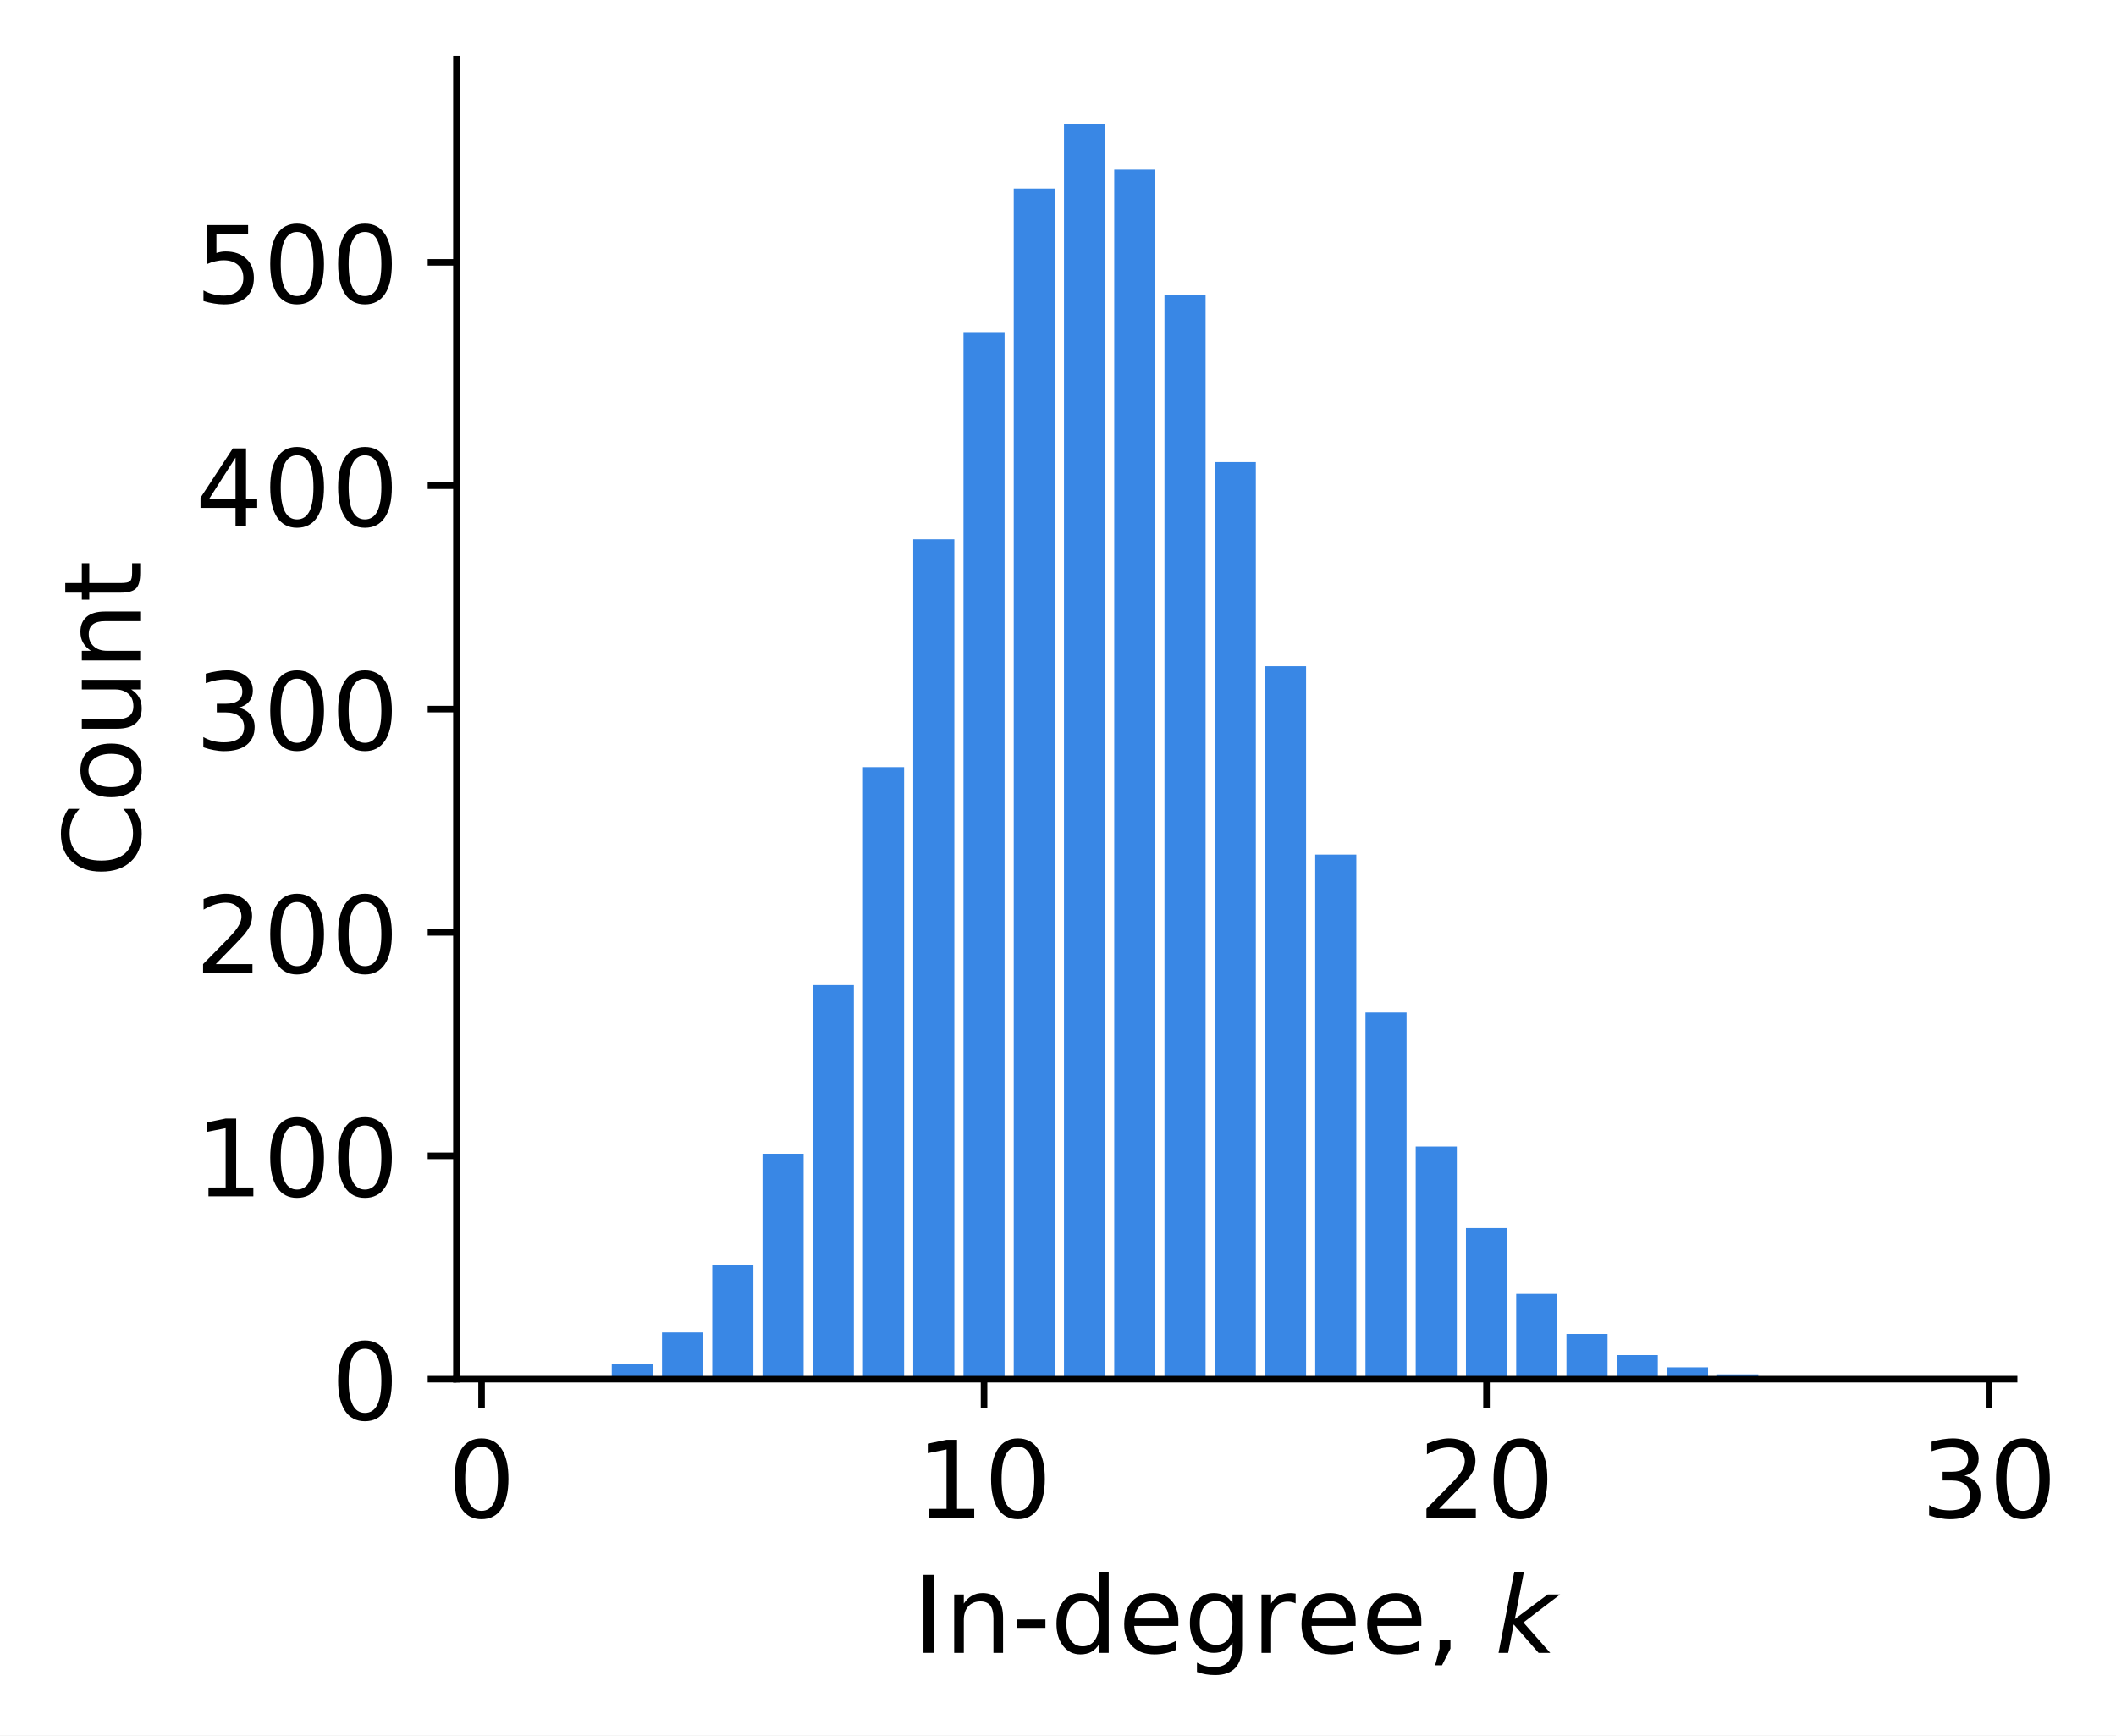
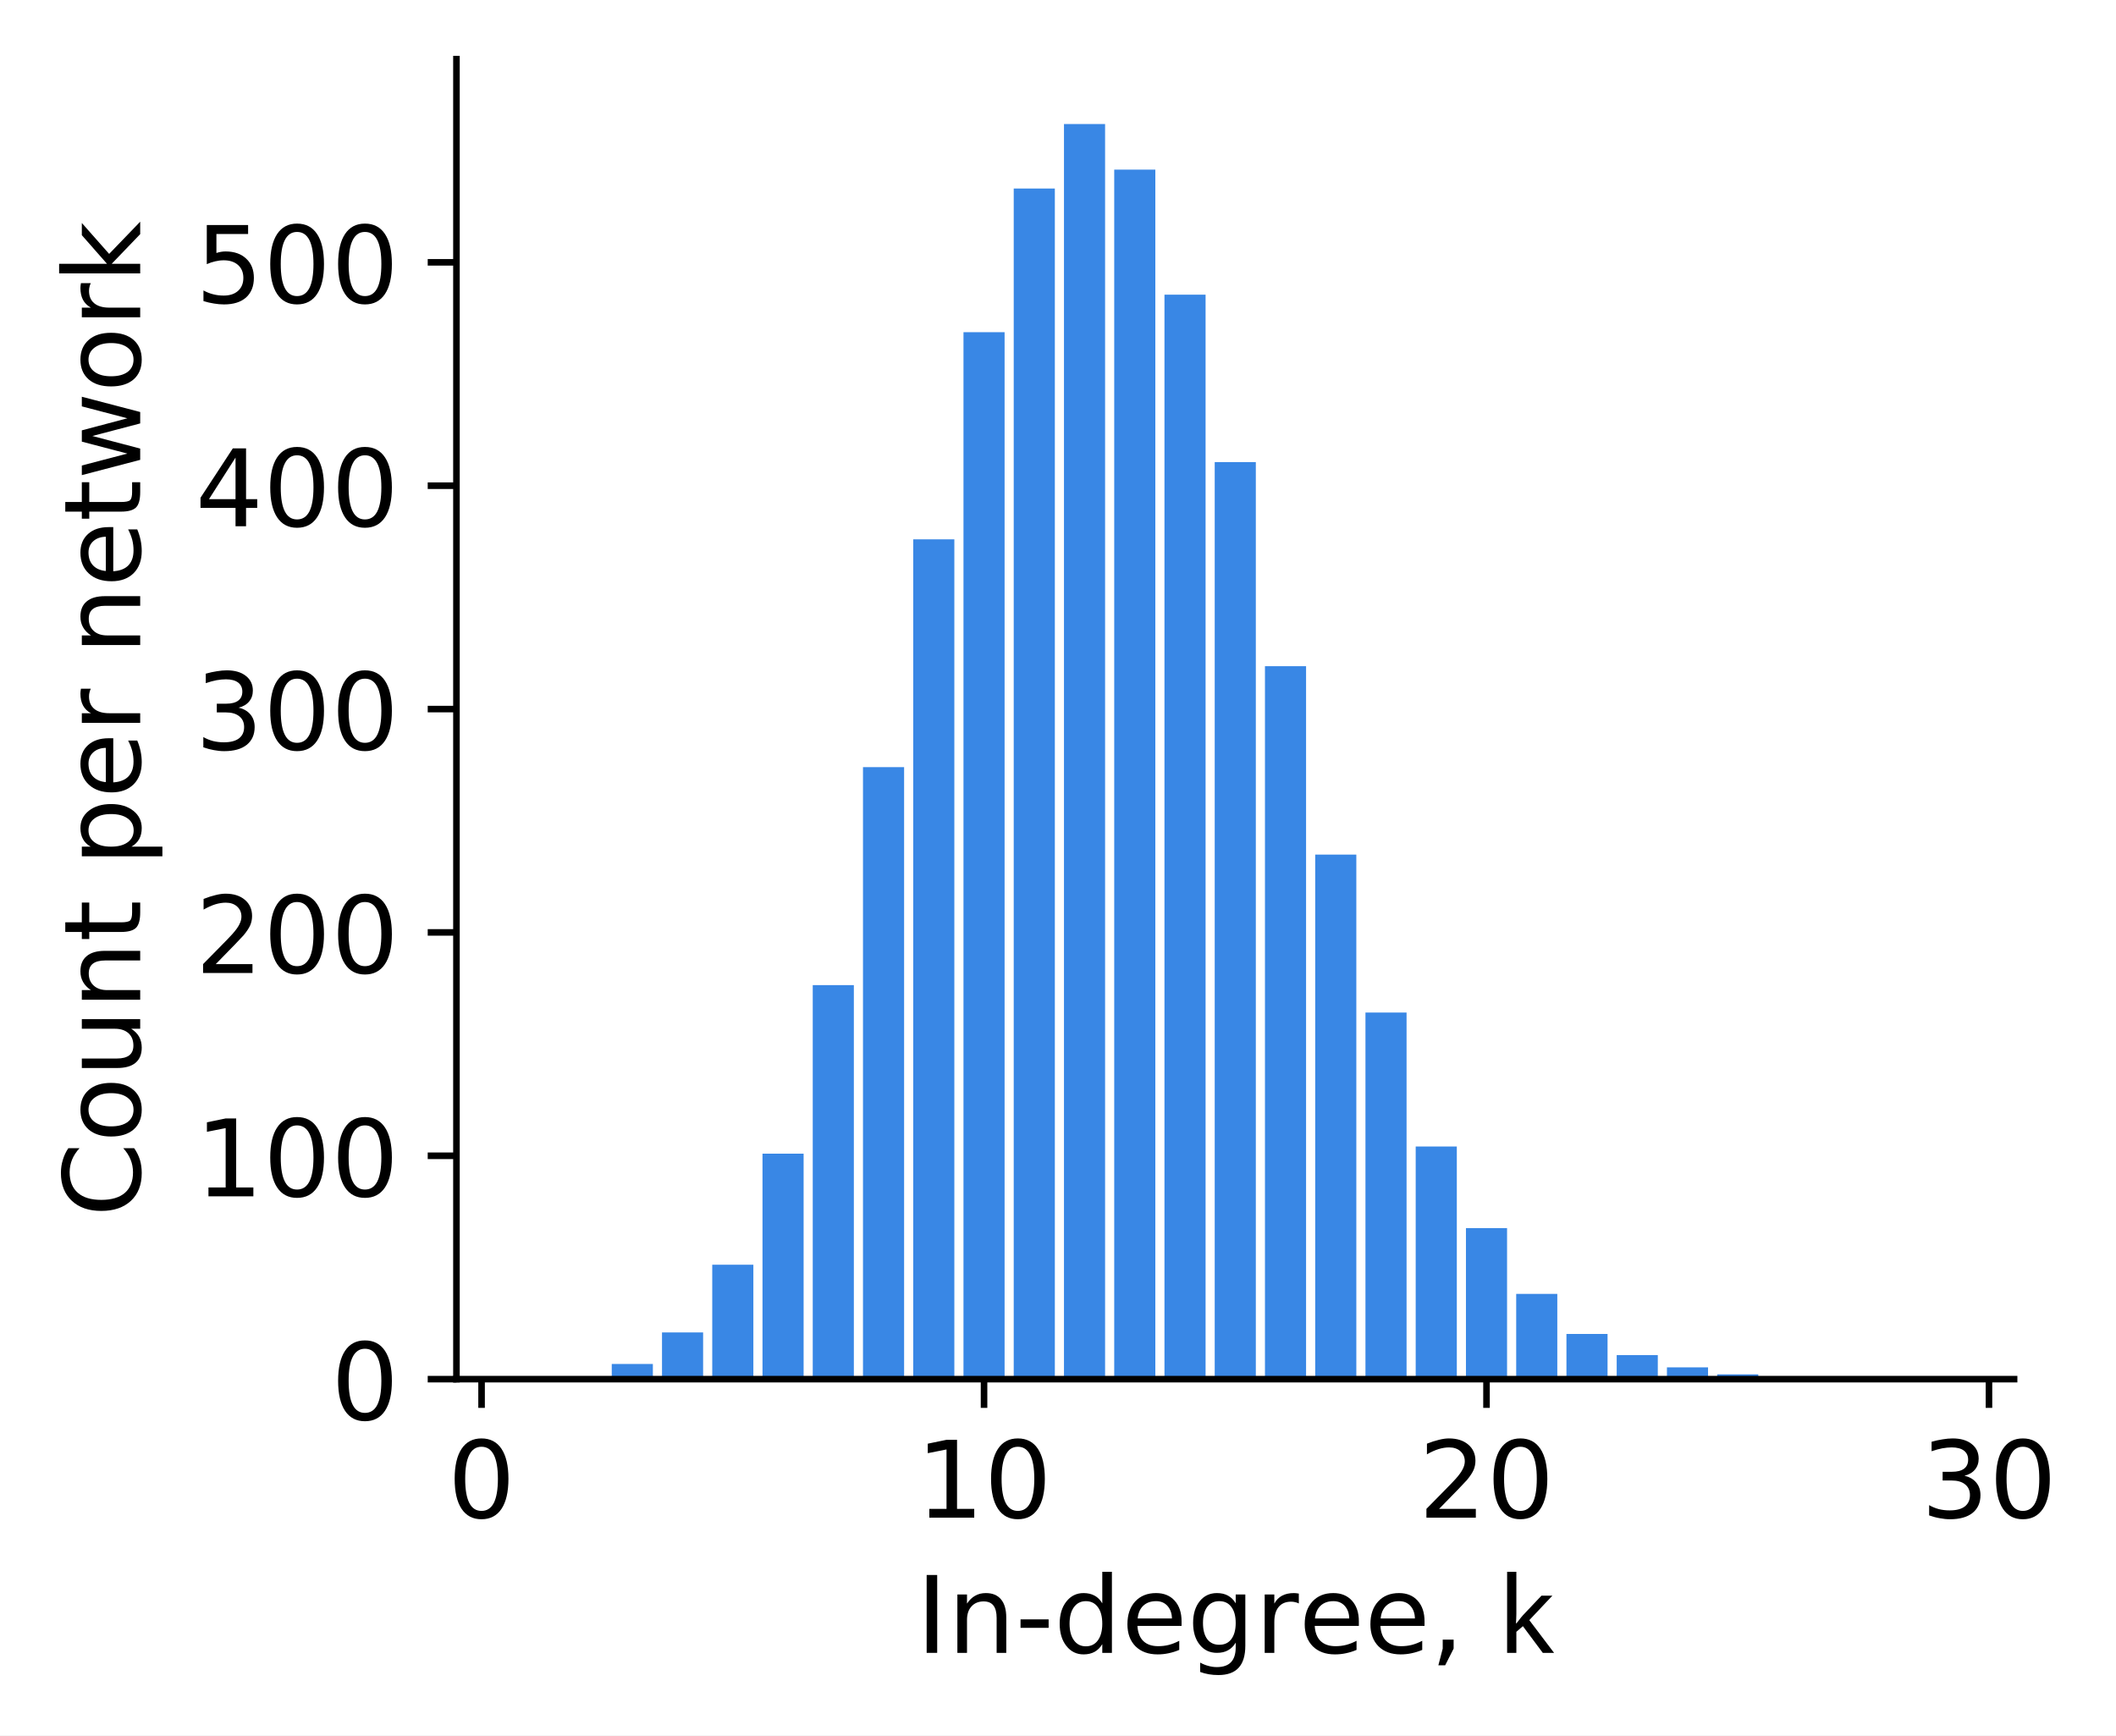
<svg xmlns="http://www.w3.org/2000/svg" xmlns:xlink="http://www.w3.org/1999/xlink" width="257.727pt" height="211.368pt" viewBox="0 0 257.727 211.368" version="1.1">
  <defs>
    <style type="text/css">*{stroke-linejoin: round; stroke-linecap: butt}</style>
  </defs>
  <g id="figure_1">
    <g id="patch_1">
      <path d="M 0 211.368  L 257.727 211.368  L 257.727 0  L 0 0  z " style="fill: #ffffff" />
    </g>
    <g id="axes_1">
      <g id="patch_2">
        <path d="M 55.595 167.976  L 245.315 167.976  L 245.315 7.2  L 55.595 7.2  z " style="fill: #ffffff" />
      </g>
      <g id="patch_3">
-         <path d="M 55.901 167.976  L 61.409 167.976  L 61.409 167.971  L 55.901 167.971  z " clip-path="url(#pf9307dee5b)" style="fill: #3987e5; stroke: #ffffff; stroke-width: 0.5; stroke-linejoin: miter" />
+         <path d="M 55.901 167.976  L 61.409 167.976  L 61.409 167.971  L 55.901 167.971  z " clip-path="url(#p83af851b73)" style="fill: #3987e5; stroke: #ffffff; stroke-width: 0.5; stroke-linejoin: miter" />
      </g>
      <g id="patch_4">
-         <path d="M 62.021 167.976  L 67.529 167.976  L 67.529 167.845  L 62.021 167.845  z " clip-path="url(#pf9307dee5b)" style="fill: #3987e5; stroke: #ffffff; stroke-width: 0.5; stroke-linejoin: miter" />
+         <path d="M 62.021 167.976  L 67.529 167.976  L 67.529 167.845  L 62.021 167.845  z " clip-path="url(#p83af851b73)" style="fill: #3987e5; stroke: #ffffff; stroke-width: 0.5; stroke-linejoin: miter" />
      </g>
      <g id="patch_5">
-         <path d="M 68.141 167.976  L 73.649 167.976  L 73.649 167.475  L 68.141 167.475  z " clip-path="url(#pf9307dee5b)" style="fill: #3987e5; stroke: #ffffff; stroke-width: 0.5; stroke-linejoin: miter" />
+         <path d="M 68.141 167.976  L 73.649 167.976  L 73.649 167.475  L 68.141 167.475  z " clip-path="url(#p83af851b73)" style="fill: #3987e5; stroke: #ffffff; stroke-width: 0.5; stroke-linejoin: miter" />
      </g>
      <g id="patch_6">
-         <path d="M 74.261 167.976  L 79.769 167.976  L 79.769 165.876  L 74.261 165.876  z " clip-path="url(#pf9307dee5b)" style="fill: #3987e5; stroke: #ffffff; stroke-width: 0.5; stroke-linejoin: miter" />
+         <path d="M 74.261 167.976  L 79.769 167.976  L 79.769 165.876  L 74.261 165.876  z " clip-path="url(#p83af851b73)" style="fill: #3987e5; stroke: #ffffff; stroke-width: 0.5; stroke-linejoin: miter" />
      </g>
      <g id="patch_7">
-         <path d="M 80.381 167.976  L 85.889 167.976  L 85.889 162.034  L 80.381 162.034  z " clip-path="url(#pf9307dee5b)" style="fill: #3987e5; stroke: #ffffff; stroke-width: 0.5; stroke-linejoin: miter" />
+         <path d="M 80.381 167.976  L 85.889 167.976  L 85.889 162.034  L 80.381 162.034  z " clip-path="url(#p83af851b73)" style="fill: #3987e5; stroke: #ffffff; stroke-width: 0.5; stroke-linejoin: miter" />
      </g>
      <g id="patch_8">
-         <path d="M 86.501 167.976  L 92.009 167.976  L 92.009 153.791  L 86.501 153.791  z " clip-path="url(#pf9307dee5b)" style="fill: #3987e5; stroke: #ffffff; stroke-width: 0.5; stroke-linejoin: miter" />
+         <path d="M 86.501 167.976  L 92.009 167.976  L 92.009 153.791  L 86.501 153.791  z " clip-path="url(#p83af851b73)" style="fill: #3987e5; stroke: #ffffff; stroke-width: 0.5; stroke-linejoin: miter" />
      </g>
      <g id="patch_9">
-         <path d="M 92.621 167.976  L 98.129 167.976  L 98.129 140.265  L 92.621 140.265  z " clip-path="url(#pf9307dee5b)" style="fill: #3987e5; stroke: #ffffff; stroke-width: 0.5; stroke-linejoin: miter" />
+         <path d="M 92.621 167.976  L 98.129 167.976  L 98.129 140.265  L 92.621 140.265  z " clip-path="url(#p83af851b73)" style="fill: #3987e5; stroke: #ffffff; stroke-width: 0.5; stroke-linejoin: miter" />
      </g>
      <g id="patch_10">
-         <path d="M 98.741 167.976  L 104.249 167.976  L 104.249 119.736  L 98.741 119.736  z " clip-path="url(#pf9307dee5b)" style="fill: #3987e5; stroke: #ffffff; stroke-width: 0.5; stroke-linejoin: miter" />
+         <path d="M 98.741 167.976  L 104.249 167.976  L 104.249 119.736  L 98.741 119.736  z " clip-path="url(#p83af851b73)" style="fill: #3987e5; stroke: #ffffff; stroke-width: 0.5; stroke-linejoin: miter" />
      </g>
      <g id="patch_11">
-         <path d="M 104.861 167.976  L 110.369 167.976  L 110.369 93.184  L 104.861 93.184  z " clip-path="url(#pf9307dee5b)" style="fill: #3987e5; stroke: #ffffff; stroke-width: 0.5; stroke-linejoin: miter" />
+         <path d="M 104.861 167.976  L 110.369 167.976  L 110.369 93.184  L 104.861 93.184  z " clip-path="url(#p83af851b73)" style="fill: #3987e5; stroke: #ffffff; stroke-width: 0.5; stroke-linejoin: miter" />
      </g>
      <g id="patch_12">
-         <path d="M 110.981 167.976  L 116.489 167.976  L 116.489 65.441  L 110.981 65.441  z " clip-path="url(#pf9307dee5b)" style="fill: #3987e5; stroke: #ffffff; stroke-width: 0.5; stroke-linejoin: miter" />
+         <path d="M 110.981 167.976  L 116.489 167.976  L 116.489 65.441  L 110.981 65.441  z " clip-path="url(#p83af851b73)" style="fill: #3987e5; stroke: #ffffff; stroke-width: 0.5; stroke-linejoin: miter" />
      </g>
      <g id="patch_13">
-         <path d="M 117.101 167.976  L 122.609 167.976  L 122.609 40.211  L 117.101 40.211  z " clip-path="url(#pf9307dee5b)" style="fill: #3987e5; stroke: #ffffff; stroke-width: 0.5; stroke-linejoin: miter" />
+         <path d="M 117.101 167.976  L 122.609 167.976  L 122.609 40.211  L 117.101 40.211  z " clip-path="url(#p83af851b73)" style="fill: #3987e5; stroke: #ffffff; stroke-width: 0.5; stroke-linejoin: miter" />
      </g>
      <g id="patch_14">
-         <path d="M 123.221 167.976  L 128.729 167.976  L 128.729 22.713  L 123.221 22.713  z " clip-path="url(#pf9307dee5b)" style="fill: #3987e5; stroke: #ffffff; stroke-width: 0.5; stroke-linejoin: miter" />
+         <path d="M 123.221 167.976  L 128.729 167.976  L 128.729 22.713  L 123.221 22.713  z " clip-path="url(#p83af851b73)" style="fill: #3987e5; stroke: #ffffff; stroke-width: 0.5; stroke-linejoin: miter" />
      </g>
      <g id="patch_15">
-         <path d="M 129.341 167.976  L 134.849 167.976  L 134.849 14.856  L 129.341 14.856  z " clip-path="url(#pf9307dee5b)" style="fill: #3987e5; stroke: #ffffff; stroke-width: 0.5; stroke-linejoin: miter" />
+         <path d="M 129.341 167.976  L 134.849 167.976  L 134.849 14.856  L 129.341 14.856  z " clip-path="url(#p83af851b73)" style="fill: #3987e5; stroke: #ffffff; stroke-width: 0.5; stroke-linejoin: miter" />
      </g>
      <g id="patch_16">
-         <path d="M 135.461 167.976  L 140.969 167.976  L 140.969 20.411  L 135.461 20.411  z " clip-path="url(#pf9307dee5b)" style="fill: #3987e5; stroke: #ffffff; stroke-width: 0.5; stroke-linejoin: miter" />
+         <path d="M 135.461 167.976  L 140.969 167.976  L 140.969 20.411  L 135.461 20.411  z " clip-path="url(#p83af851b73)" style="fill: #3987e5; stroke: #ffffff; stroke-width: 0.5; stroke-linejoin: miter" />
      </g>
      <g id="patch_17">
-         <path d="M 141.581 167.976  L 147.089 167.976  L 147.089 35.641  L 141.581 35.641  z " clip-path="url(#pf9307dee5b)" style="fill: #3987e5; stroke: #ffffff; stroke-width: 0.5; stroke-linejoin: miter" />
+         <path d="M 141.581 167.976  L 147.089 167.976  L 147.089 35.641  L 141.581 35.641  z " clip-path="url(#p83af851b73)" style="fill: #3987e5; stroke: #ffffff; stroke-width: 0.5; stroke-linejoin: miter" />
      </g>
      <g id="patch_18">
-         <path d="M 147.701 167.976  L 153.209 167.976  L 153.209 56.033  L 147.701 56.033  z " clip-path="url(#pf9307dee5b)" style="fill: #3987e5; stroke: #ffffff; stroke-width: 0.5; stroke-linejoin: miter" />
+         <path d="M 147.701 167.976  L 153.209 167.976  L 153.209 56.033  L 147.701 56.033  z " clip-path="url(#p83af851b73)" style="fill: #3987e5; stroke: #ffffff; stroke-width: 0.5; stroke-linejoin: miter" />
      </g>
      <g id="patch_19">
-         <path d="M 153.821 167.976  L 159.329 167.976  L 159.329 80.888  L 153.821 80.888  z " clip-path="url(#pf9307dee5b)" style="fill: #3987e5; stroke: #ffffff; stroke-width: 0.5; stroke-linejoin: miter" />
+         <path d="M 153.821 167.976  L 159.329 167.976  L 159.329 80.888  L 153.821 80.888  z " clip-path="url(#p83af851b73)" style="fill: #3987e5; stroke: #ffffff; stroke-width: 0.5; stroke-linejoin: miter" />
      </g>
      <g id="patch_20">
-         <path d="M 159.941 167.976  L 165.449 167.976  L 165.449 103.838  L 159.941 103.838  z " clip-path="url(#pf9307dee5b)" style="fill: #3987e5; stroke: #ffffff; stroke-width: 0.5; stroke-linejoin: miter" />
+         <path d="M 159.941 167.976  L 165.449 167.976  L 165.449 103.838  L 159.941 103.838  z " clip-path="url(#p83af851b73)" style="fill: #3987e5; stroke: #ffffff; stroke-width: 0.5; stroke-linejoin: miter" />
      </g>
      <g id="patch_21">
-         <path d="M 166.061 167.976  L 171.569 167.976  L 171.569 123.072  L 166.061 123.072  z " clip-path="url(#pf9307dee5b)" style="fill: #3987e5; stroke: #ffffff; stroke-width: 0.5; stroke-linejoin: miter" />
+         <path d="M 166.061 167.976  L 171.569 167.976  L 171.569 123.072  L 166.061 123.072  z " clip-path="url(#p83af851b73)" style="fill: #3987e5; stroke: #ffffff; stroke-width: 0.5; stroke-linejoin: miter" />
      </g>
      <g id="patch_22">
-         <path d="M 172.181 167.976  L 177.689 167.976  L 177.689 139.389  L 172.181 139.389  z " clip-path="url(#pf9307dee5b)" style="fill: #3987e5; stroke: #ffffff; stroke-width: 0.5; stroke-linejoin: miter" />
+         <path d="M 172.181 167.976  L 177.689 167.976  L 177.689 139.389  L 172.181 139.389  z " clip-path="url(#p83af851b73)" style="fill: #3987e5; stroke: #ffffff; stroke-width: 0.5; stroke-linejoin: miter" />
      </g>
      <g id="patch_23">
-         <path d="M 178.301 167.976  L 183.809 167.976  L 183.809 149.33  L 178.301 149.33  z " clip-path="url(#pf9307dee5b)" style="fill: #3987e5; stroke: #ffffff; stroke-width: 0.5; stroke-linejoin: miter" />
+         <path d="M 178.301 167.976  L 183.809 167.976  L 183.809 149.33  L 178.301 149.33  z " clip-path="url(#p83af851b73)" style="fill: #3987e5; stroke: #ffffff; stroke-width: 0.5; stroke-linejoin: miter" />
      </g>
      <g id="patch_24">
-         <path d="M 184.421 167.976  L 189.929 167.976  L 189.929 157.339  L 184.421 157.339  z " clip-path="url(#pf9307dee5b)" style="fill: #3987e5; stroke: #ffffff; stroke-width: 0.5; stroke-linejoin: miter" />
+         <path d="M 184.421 167.976  L 189.929 167.976  L 189.929 157.339  L 184.421 157.339  z " clip-path="url(#p83af851b73)" style="fill: #3987e5; stroke: #ffffff; stroke-width: 0.5; stroke-linejoin: miter" />
      </g>
      <g id="patch_25">
-         <path d="M 190.541 167.976  L 196.049 167.976  L 196.049 162.219  L 190.541 162.219  z " clip-path="url(#pf9307dee5b)" style="fill: #3987e5; stroke: #ffffff; stroke-width: 0.5; stroke-linejoin: miter" />
+         <path d="M 190.541 167.976  L 196.049 167.976  L 196.049 162.219  L 190.541 162.219  z " clip-path="url(#p83af851b73)" style="fill: #3987e5; stroke: #ffffff; stroke-width: 0.5; stroke-linejoin: miter" />
      </g>
      <g id="patch_26">
-         <path d="M 196.661 167.976  L 202.169 167.976  L 202.169 164.798  L 196.661 164.798  z " clip-path="url(#pf9307dee5b)" style="fill: #3987e5; stroke: #ffffff; stroke-width: 0.5; stroke-linejoin: miter" />
+         <path d="M 196.661 167.976  L 202.169 167.976  L 202.169 164.798  L 196.661 164.798  z " clip-path="url(#p83af851b73)" style="fill: #3987e5; stroke: #ffffff; stroke-width: 0.5; stroke-linejoin: miter" />
      </g>
      <g id="patch_27">
-         <path d="M 202.781 167.976  L 208.289 167.976  L 208.289 166.289  L 202.781 166.289  z " clip-path="url(#pf9307dee5b)" style="fill: #3987e5; stroke: #ffffff; stroke-width: 0.5; stroke-linejoin: miter" />
+         <path d="M 202.781 167.976  L 208.289 167.976  L 208.289 166.289  L 202.781 166.289  z " clip-path="url(#p83af851b73)" style="fill: #3987e5; stroke: #ffffff; stroke-width: 0.5; stroke-linejoin: miter" />
      </g>
      <g id="patch_28">
-         <path d="M 208.901 167.976  L 214.409 167.976  L 214.409 167.144  L 208.901 167.144  z " clip-path="url(#pf9307dee5b)" style="fill: #3987e5; stroke: #ffffff; stroke-width: 0.5; stroke-linejoin: miter" />
+         <path d="M 208.901 167.976  L 214.409 167.976  L 214.409 167.144  L 208.901 167.144  z " clip-path="url(#p83af851b73)" style="fill: #3987e5; stroke: #ffffff; stroke-width: 0.5; stroke-linejoin: miter" />
      </g>
      <g id="patch_29">
-         <path d="M 215.021 167.976  L 220.529 167.976  L 220.529 167.655  L 215.021 167.655  z " clip-path="url(#pf9307dee5b)" style="fill: #3987e5; stroke: #ffffff; stroke-width: 0.5; stroke-linejoin: miter" />
+         <path d="M 215.021 167.976  L 220.529 167.976  L 220.529 167.655  L 215.021 167.655  z " clip-path="url(#p83af851b73)" style="fill: #3987e5; stroke: #ffffff; stroke-width: 0.5; stroke-linejoin: miter" />
      </g>
      <g id="patch_30">
-         <path d="M 221.141 167.976  L 226.649 167.976  L 226.649 167.796  L 221.141 167.796  z " clip-path="url(#pf9307dee5b)" style="fill: #3987e5; stroke: #ffffff; stroke-width: 0.5; stroke-linejoin: miter" />
+         <path d="M 221.141 167.976  L 226.649 167.976  L 226.649 167.796  L 221.141 167.796  z " clip-path="url(#p83af851b73)" style="fill: #3987e5; stroke: #ffffff; stroke-width: 0.5; stroke-linejoin: miter" />
      </g>
      <g id="patch_31">
-         <path d="M 227.261 167.976  L 232.769 167.976  L 232.769 167.878  L 227.261 167.878  z " clip-path="url(#pf9307dee5b)" style="fill: #3987e5; stroke: #ffffff; stroke-width: 0.5; stroke-linejoin: miter" />
+         <path d="M 227.261 167.976  L 232.769 167.976  L 232.769 167.878  L 227.261 167.878  z " clip-path="url(#p83af851b73)" style="fill: #3987e5; stroke: #ffffff; stroke-width: 0.5; stroke-linejoin: miter" />
      </g>
      <g id="patch_32">
-         <path d="M 233.381 167.976  L 238.889 167.976  L 238.889 167.943  L 233.381 167.943  z " clip-path="url(#pf9307dee5b)" style="fill: #3987e5; stroke: #ffffff; stroke-width: 0.5; stroke-linejoin: miter" />
+         <path d="M 233.381 167.976  L 238.889 167.976  L 238.889 167.943  L 233.381 167.943  z " clip-path="url(#p83af851b73)" style="fill: #3987e5; stroke: #ffffff; stroke-width: 0.5; stroke-linejoin: miter" />
      </g>
      <g id="patch_33">
-         <path d="M 239.501 167.976  L 245.009 167.976  L 245.009 167.96  L 239.501 167.96  z " clip-path="url(#pf9307dee5b)" style="fill: #3987e5; stroke: #ffffff; stroke-width: 0.5; stroke-linejoin: miter" />
+         <path d="M 239.501 167.976  L 245.009 167.976  L 245.009 167.96  L 239.501 167.96  z " clip-path="url(#p83af851b73)" style="fill: #3987e5; stroke: #ffffff; stroke-width: 0.5; stroke-linejoin: miter" />
      </g>
      <g id="matplotlib.axis_1">
        <g id="xtick_1">
          <g id="line2d_1">
            <defs>
-               <path id="md9abc8629b" d="M 0 0  L 0 3.5  " style="stroke: #000000; stroke-width: 0.8" />
+               <path id="m460b1e14cb" d="M 0 0  L 0 3.5  " style="stroke: #000000; stroke-width: 0.8" />
            </defs>
            <g>
-               <use xlink:href="#md9abc8629b" x="58.655" y="167.976" style="stroke: #000000; stroke-width: 0.8" />
+               <use xlink:href="#m460b1e14cb" x="58.655" y="167.976" style="stroke: #000000; stroke-width: 0.8" />
            </g>
          </g>
          <g id="text_1">
            <text style="font-size: 13px; font-family: 'DejaVu Sans', 'Bitstream Vera Sans', 'Computer Modern Sans Serif', 'Lucida Grande', 'Verdana', 'Geneva', 'Lucid', 'Arial', 'Helvetica', 'Avant Garde', sans-serif; text-anchor: middle" x="58.655" y="184.854" transform="rotate(-0 58.65531 184.854)">0</text>
          </g>
        </g>
        <g id="xtick_2">
          <g id="line2d_2">
            <g>
-               <use xlink:href="#md9abc8629b" x="119.855" y="167.976" style="stroke: #000000; stroke-width: 0.8" />
+               <use xlink:href="#m460b1e14cb" x="119.855" y="167.976" style="stroke: #000000; stroke-width: 0.8" />
            </g>
          </g>
          <g id="text_2">
            <text style="font-size: 13px; font-family: 'DejaVu Sans', 'Bitstream Vera Sans', 'Computer Modern Sans Serif', 'Lucida Grande', 'Verdana', 'Geneva', 'Lucid', 'Arial', 'Helvetica', 'Avant Garde', sans-serif; text-anchor: middle" x="119.855" y="184.854" transform="rotate(-0 119.8553 184.854)">10</text>
          </g>
        </g>
        <g id="xtick_3">
          <g id="line2d_3">
            <g>
-               <use xlink:href="#md9abc8629b" x="181.055" y="167.976" style="stroke: #000000; stroke-width: 0.8" />
+               <use xlink:href="#m460b1e14cb" x="181.055" y="167.976" style="stroke: #000000; stroke-width: 0.8" />
            </g>
          </g>
          <g id="text_3">
            <text style="font-size: 13px; font-family: 'DejaVu Sans', 'Bitstream Vera Sans', 'Computer Modern Sans Serif', 'Lucida Grande', 'Verdana', 'Geneva', 'Lucid', 'Arial', 'Helvetica', 'Avant Garde', sans-serif; text-anchor: middle" x="181.055" y="184.854" transform="rotate(-0 181.0553 184.854)">20</text>
          </g>
        </g>
        <g id="xtick_4">
          <g id="line2d_4">
            <g>
-               <use xlink:href="#md9abc8629b" x="242.255" y="167.976" style="stroke: #000000; stroke-width: 0.8" />
+               <use xlink:href="#m460b1e14cb" x="242.255" y="167.976" style="stroke: #000000; stroke-width: 0.8" />
            </g>
          </g>
          <g id="text_4">
            <text style="font-size: 13px; font-family: 'DejaVu Sans', 'Bitstream Vera Sans', 'Computer Modern Sans Serif', 'Lucida Grande', 'Verdana', 'Geneva', 'Lucid', 'Arial', 'Helvetica', 'Avant Garde', sans-serif; text-anchor: middle" x="242.255" y="184.854" transform="rotate(-0 242.2553 184.854)">30</text>
          </g>
        </g>
        <g id="text_5">
-           <g transform="translate(111.1953 201.4376)">
+           <g transform="translate(111.5853 201.4376)">
            <text>
              <tspan x="0" y="-0.125" style="font-size: 13px; font-family: 'DejaVu Sans'">I</tspan>
              <tspan x="3.834" y="-0.125" style="font-size: 13px; font-family: 'DejaVu Sans'">n</tspan>
              <tspan x="12.073" y="-0.125" style="font-size: 13px; font-family: 'DejaVu Sans'">-</tspan>
              <tspan x="16.764" y="-0.125" style="font-size: 13px; font-family: 'DejaVu Sans'">d</tspan>
              <tspan x="25.016" y="-0.125" style="font-size: 13px; font-family: 'DejaVu Sans'">e</tspan>
              <tspan x="33.014" y="-0.125" style="font-size: 13px; font-family: 'DejaVu Sans'">g</tspan>
              <tspan x="41.266" y="-0.125" style="font-size: 13px; font-family: 'DejaVu Sans'">r</tspan>
              <tspan x="46.611" y="-0.125" style="font-size: 13px; font-family: 'DejaVu Sans'">e</tspan>
              <tspan x="54.609" y="-0.125" style="font-size: 13px; font-family: 'DejaVu Sans'">e</tspan>
              <tspan x="62.607" y="-0.125" style="font-size: 13px; font-family: 'DejaVu Sans'">,</tspan>
              <tspan x="66.739" y="-0.125" style="font-size: 13px; font-family: 'DejaVu Sans'"> </tspan>
-               <tspan x="70.872" y="-0.125" style="font-style: oblique; font-size: 13px; font-family: 'DejaVu Sans'">k</tspan>
+               <tspan x="70.872" y="-0.125" style="font-size: 13px; font-family: 'cmmi10'">k</tspan>
            </text>
          </g>
        </g>
      </g>
      <g id="matplotlib.axis_2">
        <g id="ytick_1">
          <g id="line2d_5">
            <defs>
-               <path id="mf008e6adcb" d="M 0 0  L -3.5 0  " style="stroke: #000000; stroke-width: 0.8" />
+               <path id="m2a1ea8d046" d="M 0 0  L -3.5 0  " style="stroke: #000000; stroke-width: 0.8" />
            </defs>
            <g>
-               <use xlink:href="#mf008e6adcb" x="55.595" y="167.976" style="stroke: #000000; stroke-width: 0.8" />
+               <use xlink:href="#m2a1ea8d046" x="55.595" y="167.976" style="stroke: #000000; stroke-width: 0.8" />
            </g>
          </g>
          <g id="text_6">
            <text style="font-size: 13px; font-family: 'DejaVu Sans', 'Bitstream Vera Sans', 'Computer Modern Sans Serif', 'Lucida Grande', 'Verdana', 'Geneva', 'Lucid', 'Arial', 'Helvetica', 'Avant Garde', sans-serif; text-anchor: end" x="48.595" y="172.915" transform="rotate(-0 48.59531 172.915)">0</text>
          </g>
        </g>
        <g id="ytick_2">
          <g id="line2d_6">
            <g>
-               <use xlink:href="#mf008e6adcb" x="55.595" y="140.771" style="stroke: #000000; stroke-width: 0.8" />
+               <use xlink:href="#m2a1ea8d046" x="55.595" y="140.771" style="stroke: #000000; stroke-width: 0.8" />
            </g>
          </g>
          <g id="text_7">
            <text style="font-size: 13px; font-family: 'DejaVu Sans', 'Bitstream Vera Sans', 'Computer Modern Sans Serif', 'Lucida Grande', 'Verdana', 'Geneva', 'Lucid', 'Arial', 'Helvetica', 'Avant Garde', sans-serif; text-anchor: end" x="48.595" y="145.71" transform="rotate(-0 48.59531 145.7101)">100</text>
          </g>
        </g>
        <g id="ytick_3">
          <g id="line2d_7">
            <g>
-               <use xlink:href="#mf008e6adcb" x="55.595" y="113.566" style="stroke: #000000; stroke-width: 0.8" />
+               <use xlink:href="#m2a1ea8d046" x="55.595" y="113.566" style="stroke: #000000; stroke-width: 0.8" />
            </g>
          </g>
          <g id="text_8">
            <text style="font-size: 13px; font-family: 'DejaVu Sans', 'Bitstream Vera Sans', 'Computer Modern Sans Serif', 'Lucida Grande', 'Verdana', 'Geneva', 'Lucid', 'Arial', 'Helvetica', 'Avant Garde', sans-serif; text-anchor: end" x="48.595" y="118.505" transform="rotate(-0 48.59531 118.5052)">200</text>
          </g>
        </g>
        <g id="ytick_4">
          <g id="line2d_8">
            <g>
-               <use xlink:href="#mf008e6adcb" x="55.595" y="86.361" style="stroke: #000000; stroke-width: 0.8" />
+               <use xlink:href="#m2a1ea8d046" x="55.595" y="86.361" style="stroke: #000000; stroke-width: 0.8" />
            </g>
          </g>
          <g id="text_9">
            <text style="font-size: 13px; font-family: 'DejaVu Sans', 'Bitstream Vera Sans', 'Computer Modern Sans Serif', 'Lucida Grande', 'Verdana', 'Geneva', 'Lucid', 'Arial', 'Helvetica', 'Avant Garde', sans-serif; text-anchor: end" x="48.595" y="91.3" transform="rotate(-0 48.59531 91.30032)">300</text>
          </g>
        </g>
        <g id="ytick_5">
          <g id="line2d_9">
            <g>
-               <use xlink:href="#mf008e6adcb" x="55.595" y="59.156" style="stroke: #000000; stroke-width: 0.8" />
+               <use xlink:href="#m2a1ea8d046" x="55.595" y="59.156" style="stroke: #000000; stroke-width: 0.8" />
            </g>
          </g>
          <g id="text_10">
            <text style="font-size: 13px; font-family: 'DejaVu Sans', 'Bitstream Vera Sans', 'Computer Modern Sans Serif', 'Lucida Grande', 'Verdana', 'Geneva', 'Lucid', 'Arial', 'Helvetica', 'Avant Garde', sans-serif; text-anchor: end" x="48.595" y="64.095" transform="rotate(-0 48.59531 64.09543)">400</text>
          </g>
        </g>
        <g id="ytick_6">
          <g id="line2d_10">
            <g>
-               <use xlink:href="#mf008e6adcb" x="55.595" y="31.952" style="stroke: #000000; stroke-width: 0.8" />
+               <use xlink:href="#m2a1ea8d046" x="55.595" y="31.952" style="stroke: #000000; stroke-width: 0.8" />
            </g>
          </g>
          <g id="text_11">
            <text style="font-size: 13px; font-family: 'DejaVu Sans', 'Bitstream Vera Sans', 'Computer Modern Sans Serif', 'Lucida Grande', 'Verdana', 'Geneva', 'Lucid', 'Arial', 'Helvetica', 'Avant Garde', sans-serif; text-anchor: end" x="48.595" y="36.891" transform="rotate(-0 48.59531 36.89054)">500</text>
          </g>
        </g>
        <g id="text_12">
-           <text style="font-size: 13px; font-family: 'DejaVu Sans', 'Bitstream Vera Sans', 'Computer Modern Sans Serif', 'Lucida Grande', 'Verdana', 'Geneva', 'Lucid', 'Arial', 'Helvetica', 'Avant Garde', sans-serif; text-anchor: middle" x="17.078" y="87.588" transform="rotate(-90 17.07797 87.588)">Count</text>
+           <text style="font-size: 13px; font-family: 'DejaVu Sans', 'Bitstream Vera Sans', 'Computer Modern Sans Serif', 'Lucida Grande', 'Verdana', 'Geneva', 'Lucid', 'Arial', 'Helvetica', 'Avant Garde', sans-serif; text-anchor: middle" x="17.078" y="87.588" transform="rotate(-90 17.07797 87.588)">Count per network</text>
        </g>
      </g>
      <g id="patch_34">
        <path d="M 55.595 167.976  L 55.595 7.2  " style="fill: none; stroke: #000000; stroke-width: 0.8; stroke-linejoin: miter; stroke-linecap: square" />
      </g>
      <g id="patch_35">
        <path d="M 55.595 167.976  L 245.315 167.976  " style="fill: none; stroke: #000000; stroke-width: 0.8; stroke-linejoin: miter; stroke-linecap: square" />
      </g>
    </g>
  </g>
  <defs>
-     <clipPath id="pf9307dee5b">
+     <clipPath id="p83af851b73">
      <rect x="55.595" y="7.2" width="189.72" height="160.776" />
    </clipPath>
  </defs>
</svg>
